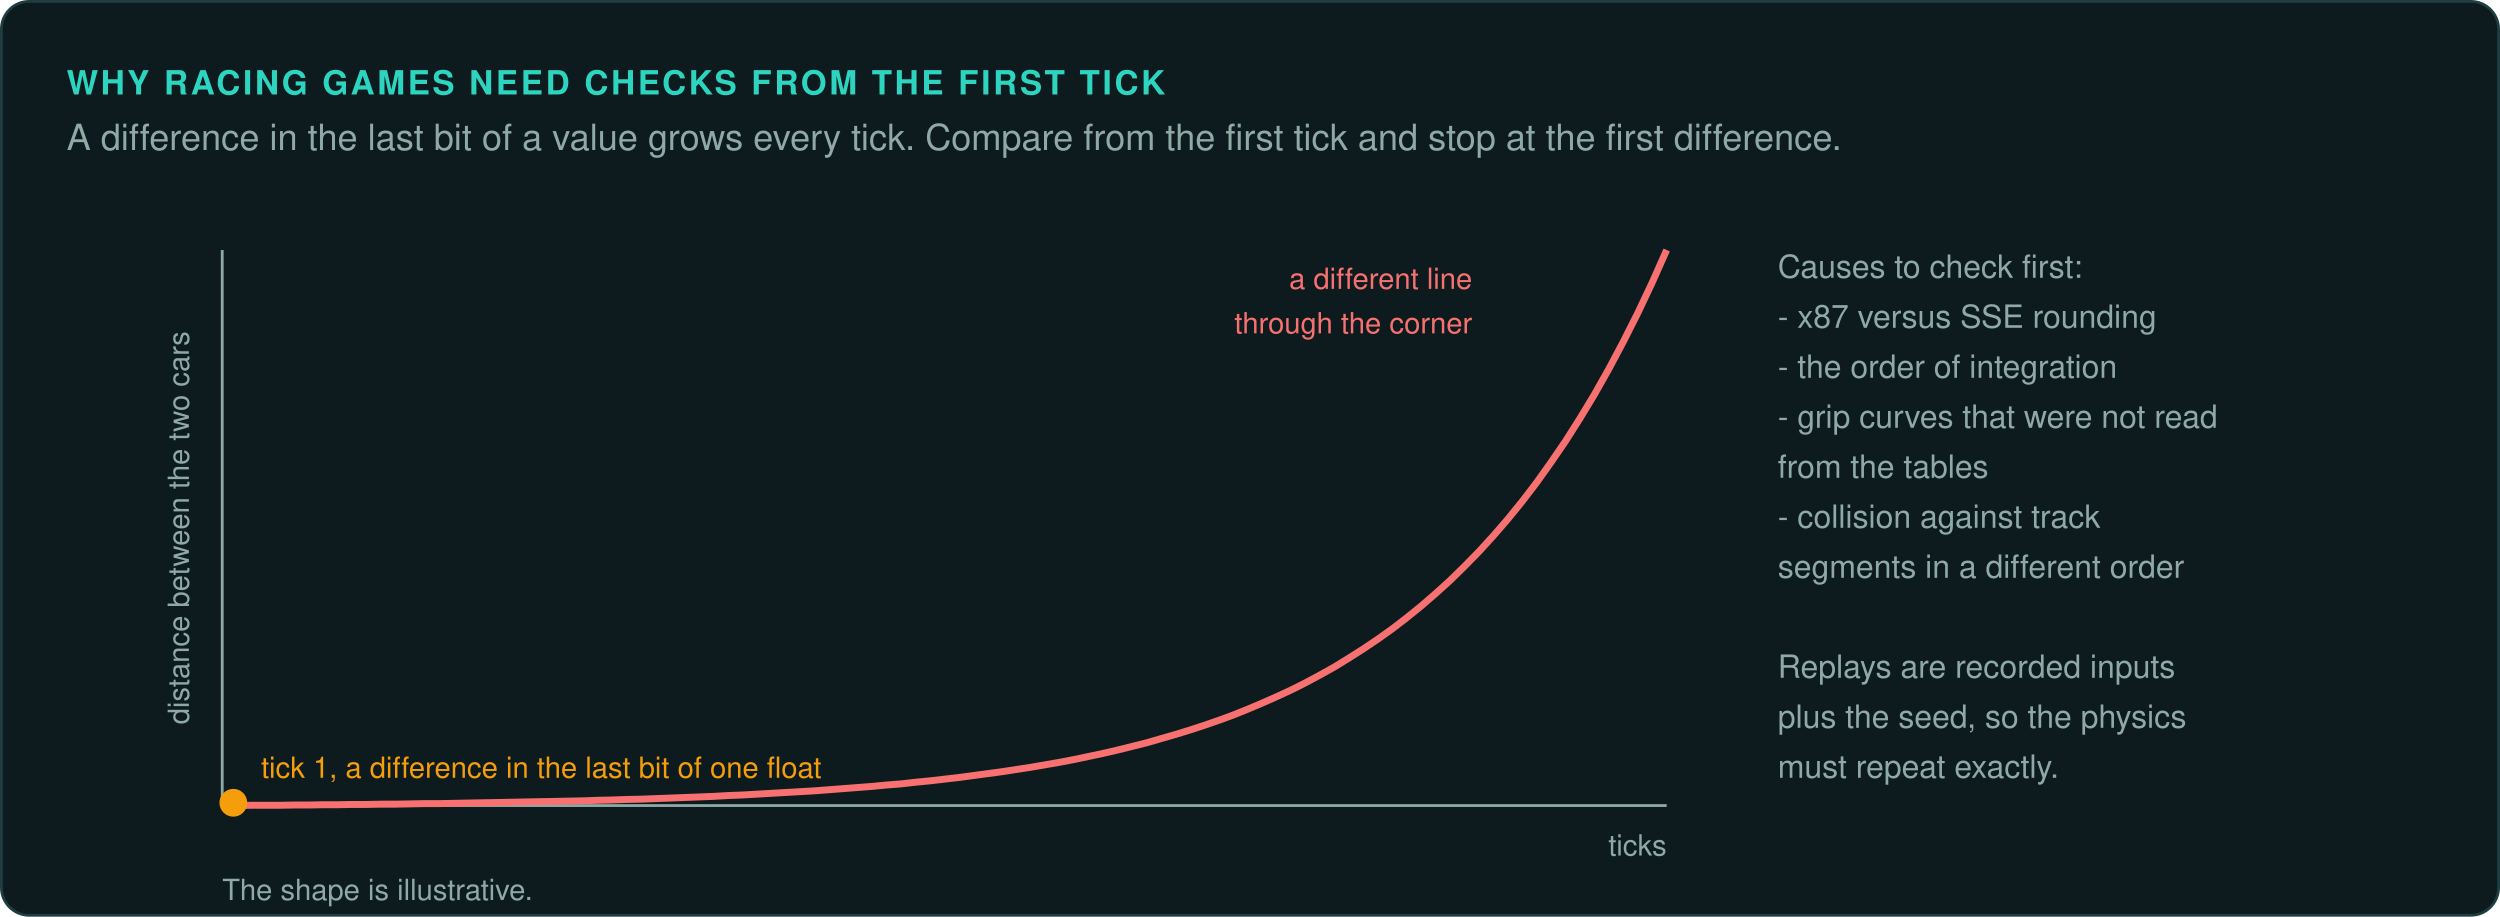
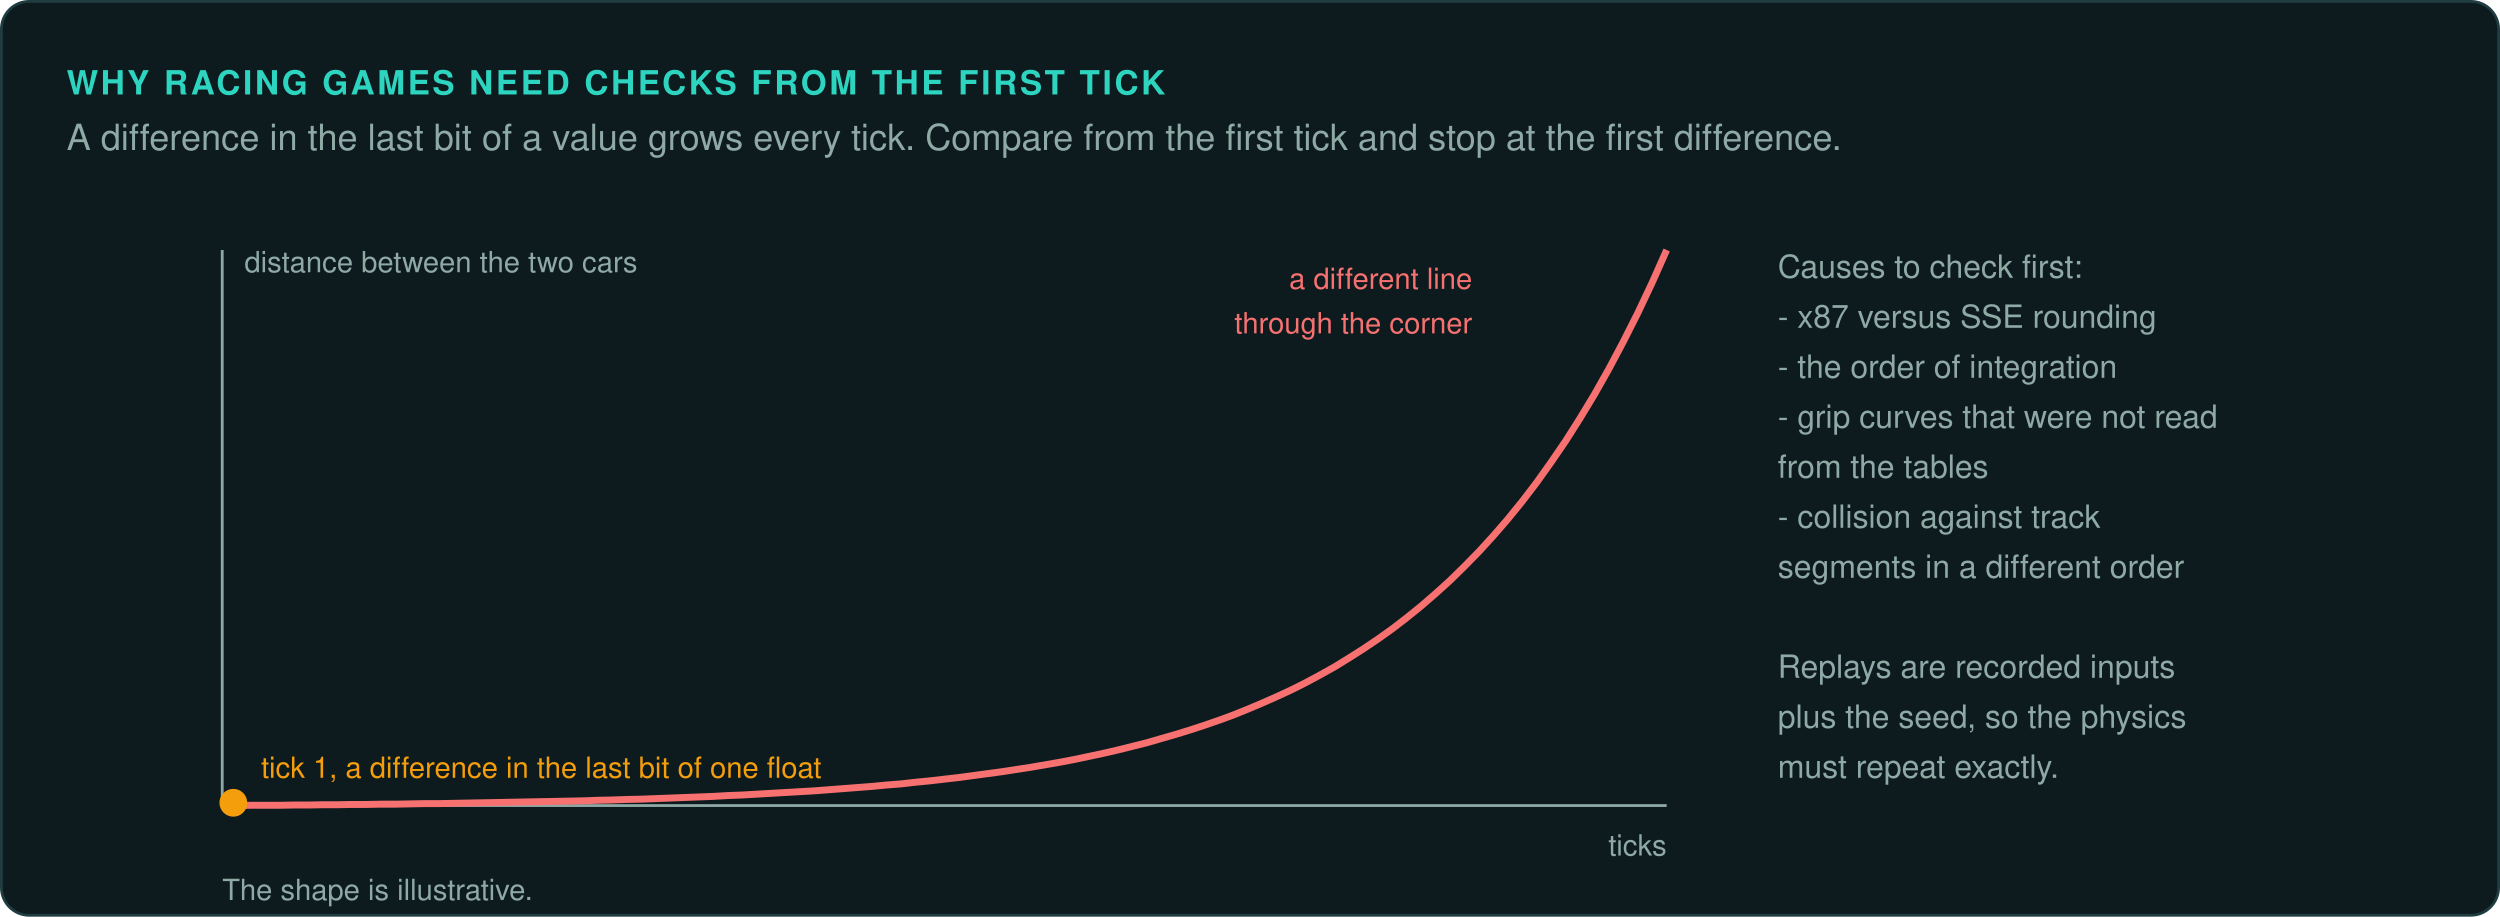
<svg xmlns="http://www.w3.org/2000/svg" width="900" height="330" viewBox="0 0 900 330" role="img" aria-label="In racing physics, a tiny difference at the first tick grows quickly. The distance between the original's car and the port's car rises steeply over the ticks">
  <rect x="0.5" y="0.5" width="899" height="329" rx="10" fill="#0d1b1e" stroke="#1f3d40" />
  <defs>
    <marker id="arrow" viewBox="0 0 8 8" refX="7" refY="4" markerWidth="7" markerHeight="7" orient="auto">
      <path d="M0 0L8 4L0 8z" fill="#8fa9a5" />
    </marker>
  </defs>
  <text x="24.0" y="34.0" font-family="ui-sans-serif, -apple-system, 'Segoe UI', Helvetica, Arial, sans-serif" font-size="12" font-weight="600" fill="#2dd4bf" text-anchor="start" letter-spacing="0.08em">WHY RACING GAMES NEED CHECKS FROM THE FIRST TICK</text>
  <text x="24.0" y="54.0" font-family="ui-sans-serif, -apple-system, 'Segoe UI', Helvetica, Arial, sans-serif" font-size="13" font-weight="400" fill="#8fa9a5" text-anchor="start">A difference in the last bit of a value grows every tick. Compare from the first tick and stop at the first difference.</text>
  <path d="M80.0 290.0L600.0 290.0" stroke="#8fa9a5" stroke-width="1" fill="none" />
  <path d="M80.0 90.0L80.0 290.0" stroke="#8fa9a5" stroke-width="1" fill="none" />
  <text x="600.0" y="308.0" font-family="ui-sans-serif, -apple-system, 'Segoe UI', Helvetica, Arial, sans-serif" font-size="10.5" font-weight="400" fill="#8fa9a5" text-anchor="end">ticks</text>
-   <text x="68" y="190.0" font-family="ui-sans-serif, Helvetica, Arial, sans-serif" font-size="10.5" fill="#8fa9a5" text-anchor="middle" transform="rotate(-90 68 190.0)">distance between the two cars</text>
+   <text x="88.0" y="98.0" font-family="ui-sans-serif, -apple-system, 'Segoe UI', Helvetica, Arial, sans-serif" font-size="10.5" font-weight="400" fill="#8fa9a5" text-anchor="start">distance between the two cars</text>
  <path d="M80.0 290.0L85.2 290.0L90.4 289.9L95.6 289.9L100.8 289.9L106.0 289.8L111.2 289.8L116.4 289.7L121.6 289.7L126.8 289.6L132.0 289.6L137.2 289.5L142.4 289.5L147.6 289.4L152.8 289.3L158.0 289.3L163.2 289.2L168.4 289.1L173.6 289.0L178.8 288.9L184.0 288.8L189.2 288.7L194.4 288.6L199.6 288.5L204.8 288.4L210.0 288.3L215.2 288.1L220.4 288.0L225.6 287.8L230.8 287.7L236.0 287.5L241.2 287.3L246.4 287.1L251.6 286.9L256.8 286.7L262.0 286.4L267.2 286.2L272.4 285.9L277.6 285.6L282.8 285.3L288.0 285.0L293.2 284.7L298.4 284.3L303.6 283.9L308.8 283.5L314.0 283.1L319.2 282.6L324.4 282.2L329.6 281.6L334.8 281.1L340.0 280.5L345.2 279.9L350.4 279.2L355.6 278.5L360.8 277.8L366.0 277.0L371.2 276.2L376.4 275.3L381.6 274.4L386.8 273.4L392.0 272.3L397.2 271.2L402.4 270.0L407.6 268.7L412.8 267.4L418.0 265.9L423.2 264.4L428.4 262.8L433.6 261.1L438.8 259.3L444.0 257.4L449.2 255.3L454.4 253.1L459.6 250.8L464.8 248.4L470.0 245.8L475.2 243.0L480.4 240.1L485.6 236.9L490.8 233.6L496.0 230.1L501.2 226.4L506.4 222.4L511.6 218.2L516.8 213.7L522.0 209.0L527.2 203.9L532.4 198.6L537.6 192.9L542.8 186.9L548.0 180.5L553.2 173.7L558.4 166.4L563.6 158.8L568.8 150.6L574.0 142.0L579.2 132.8L584.4 123.0L589.6 112.7L594.8 101.7L600.0 90.0" fill="none" stroke="#f87171" stroke-width="2.5" />
  <circle cx="84" cy="289" r="5" fill="#f59e0b" />
  <text x="94.0" y="280.0" font-family="ui-sans-serif, -apple-system, 'Segoe UI', Helvetica, Arial, sans-serif" font-size="10.5" font-weight="400" fill="#f59e0b" text-anchor="start">tick 1, a difference in the last bit of one float</text>
  <text x="530.0" y="104.0" font-family="ui-sans-serif, -apple-system, 'Segoe UI', Helvetica, Arial, sans-serif" font-size="10.5" font-weight="400" fill="#f87171" text-anchor="end">a different line</text>
  <text x="530.0" y="120.0" font-family="ui-sans-serif, -apple-system, 'Segoe UI', Helvetica, Arial, sans-serif" font-size="10.5" font-weight="400" fill="#f87171" text-anchor="end">through the corner</text>
  <text x="80.0" y="324.0" font-family="ui-sans-serif, -apple-system, 'Segoe UI', Helvetica, Arial, sans-serif" font-size="10.5" font-weight="400" fill="#8fa9a5" text-anchor="start">The shape is illustrative.</text>
  <text x="640.0" y="100.0" font-family="ui-sans-serif, -apple-system, 'Segoe UI', Helvetica, Arial, sans-serif" font-size="11.5" font-weight="400" fill="#8fa9a5" text-anchor="start">Causes to check first:</text>
  <text x="640.0" y="118.0" font-family="ui-sans-serif, -apple-system, 'Segoe UI', Helvetica, Arial, sans-serif" font-size="11.5" font-weight="400" fill="#8fa9a5" text-anchor="start">- x87 versus SSE rounding</text>
  <text x="640.0" y="136.0" font-family="ui-sans-serif, -apple-system, 'Segoe UI', Helvetica, Arial, sans-serif" font-size="11.5" font-weight="400" fill="#8fa9a5" text-anchor="start">- the order of integration</text>
  <text x="640.0" y="154.0" font-family="ui-sans-serif, -apple-system, 'Segoe UI', Helvetica, Arial, sans-serif" font-size="11.5" font-weight="400" fill="#8fa9a5" text-anchor="start">- grip curves that were not read</text>
  <text x="640.0" y="172.0" font-family="ui-sans-serif, -apple-system, 'Segoe UI', Helvetica, Arial, sans-serif" font-size="11.5" font-weight="400" fill="#8fa9a5" text-anchor="start">  from the tables</text>
  <text x="640.0" y="190.0" font-family="ui-sans-serif, -apple-system, 'Segoe UI', Helvetica, Arial, sans-serif" font-size="11.5" font-weight="400" fill="#8fa9a5" text-anchor="start">- collision against track</text>
  <text x="640.0" y="208.0" font-family="ui-sans-serif, -apple-system, 'Segoe UI', Helvetica, Arial, sans-serif" font-size="11.5" font-weight="400" fill="#8fa9a5" text-anchor="start">  segments in a different order</text>
  <text x="640.0" y="226.0" font-family="ui-sans-serif, -apple-system, 'Segoe UI', Helvetica, Arial, sans-serif" font-size="11.5" font-weight="400" fill="#8fa9a5" text-anchor="start" />
  <text x="640.0" y="244.0" font-family="ui-sans-serif, -apple-system, 'Segoe UI', Helvetica, Arial, sans-serif" font-size="11.5" font-weight="400" fill="#8fa9a5" text-anchor="start">Replays are recorded inputs</text>
  <text x="640.0" y="262.0" font-family="ui-sans-serif, -apple-system, 'Segoe UI', Helvetica, Arial, sans-serif" font-size="11.5" font-weight="400" fill="#8fa9a5" text-anchor="start">plus the seed, so the physics</text>
  <text x="640.0" y="280.0" font-family="ui-sans-serif, -apple-system, 'Segoe UI', Helvetica, Arial, sans-serif" font-size="11.5" font-weight="400" fill="#8fa9a5" text-anchor="start">must repeat exactly.</text>
</svg>
